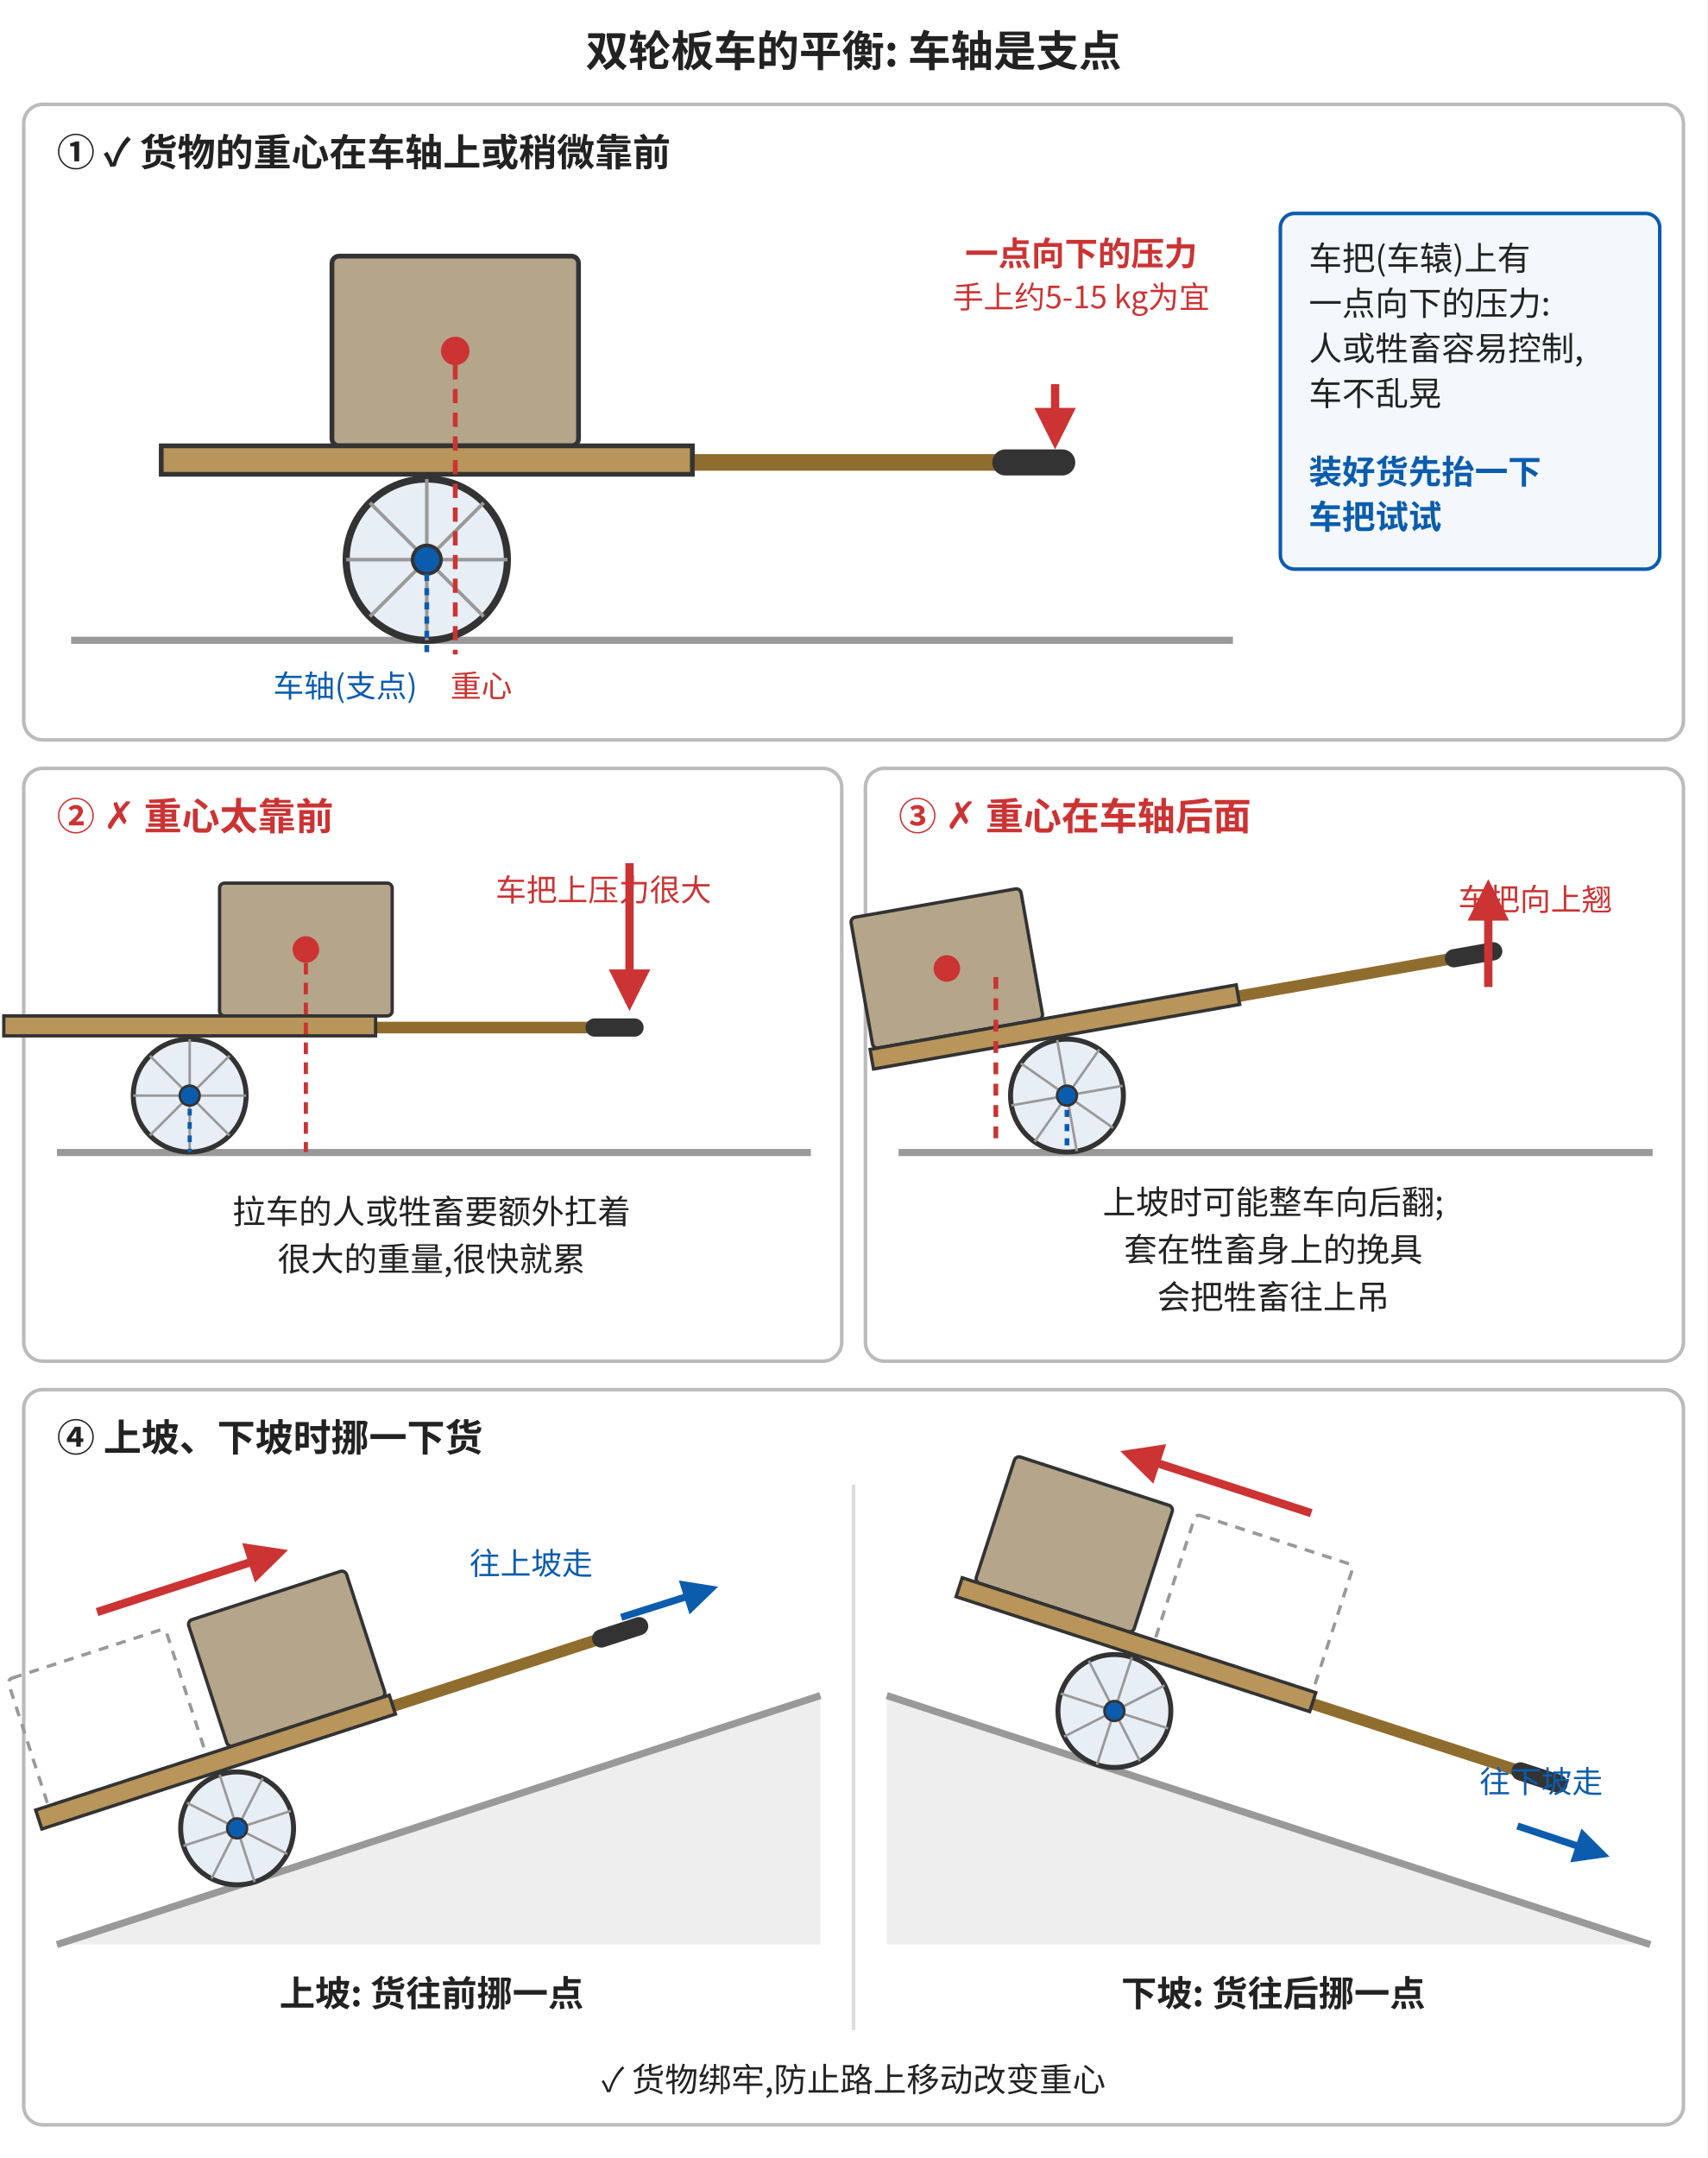
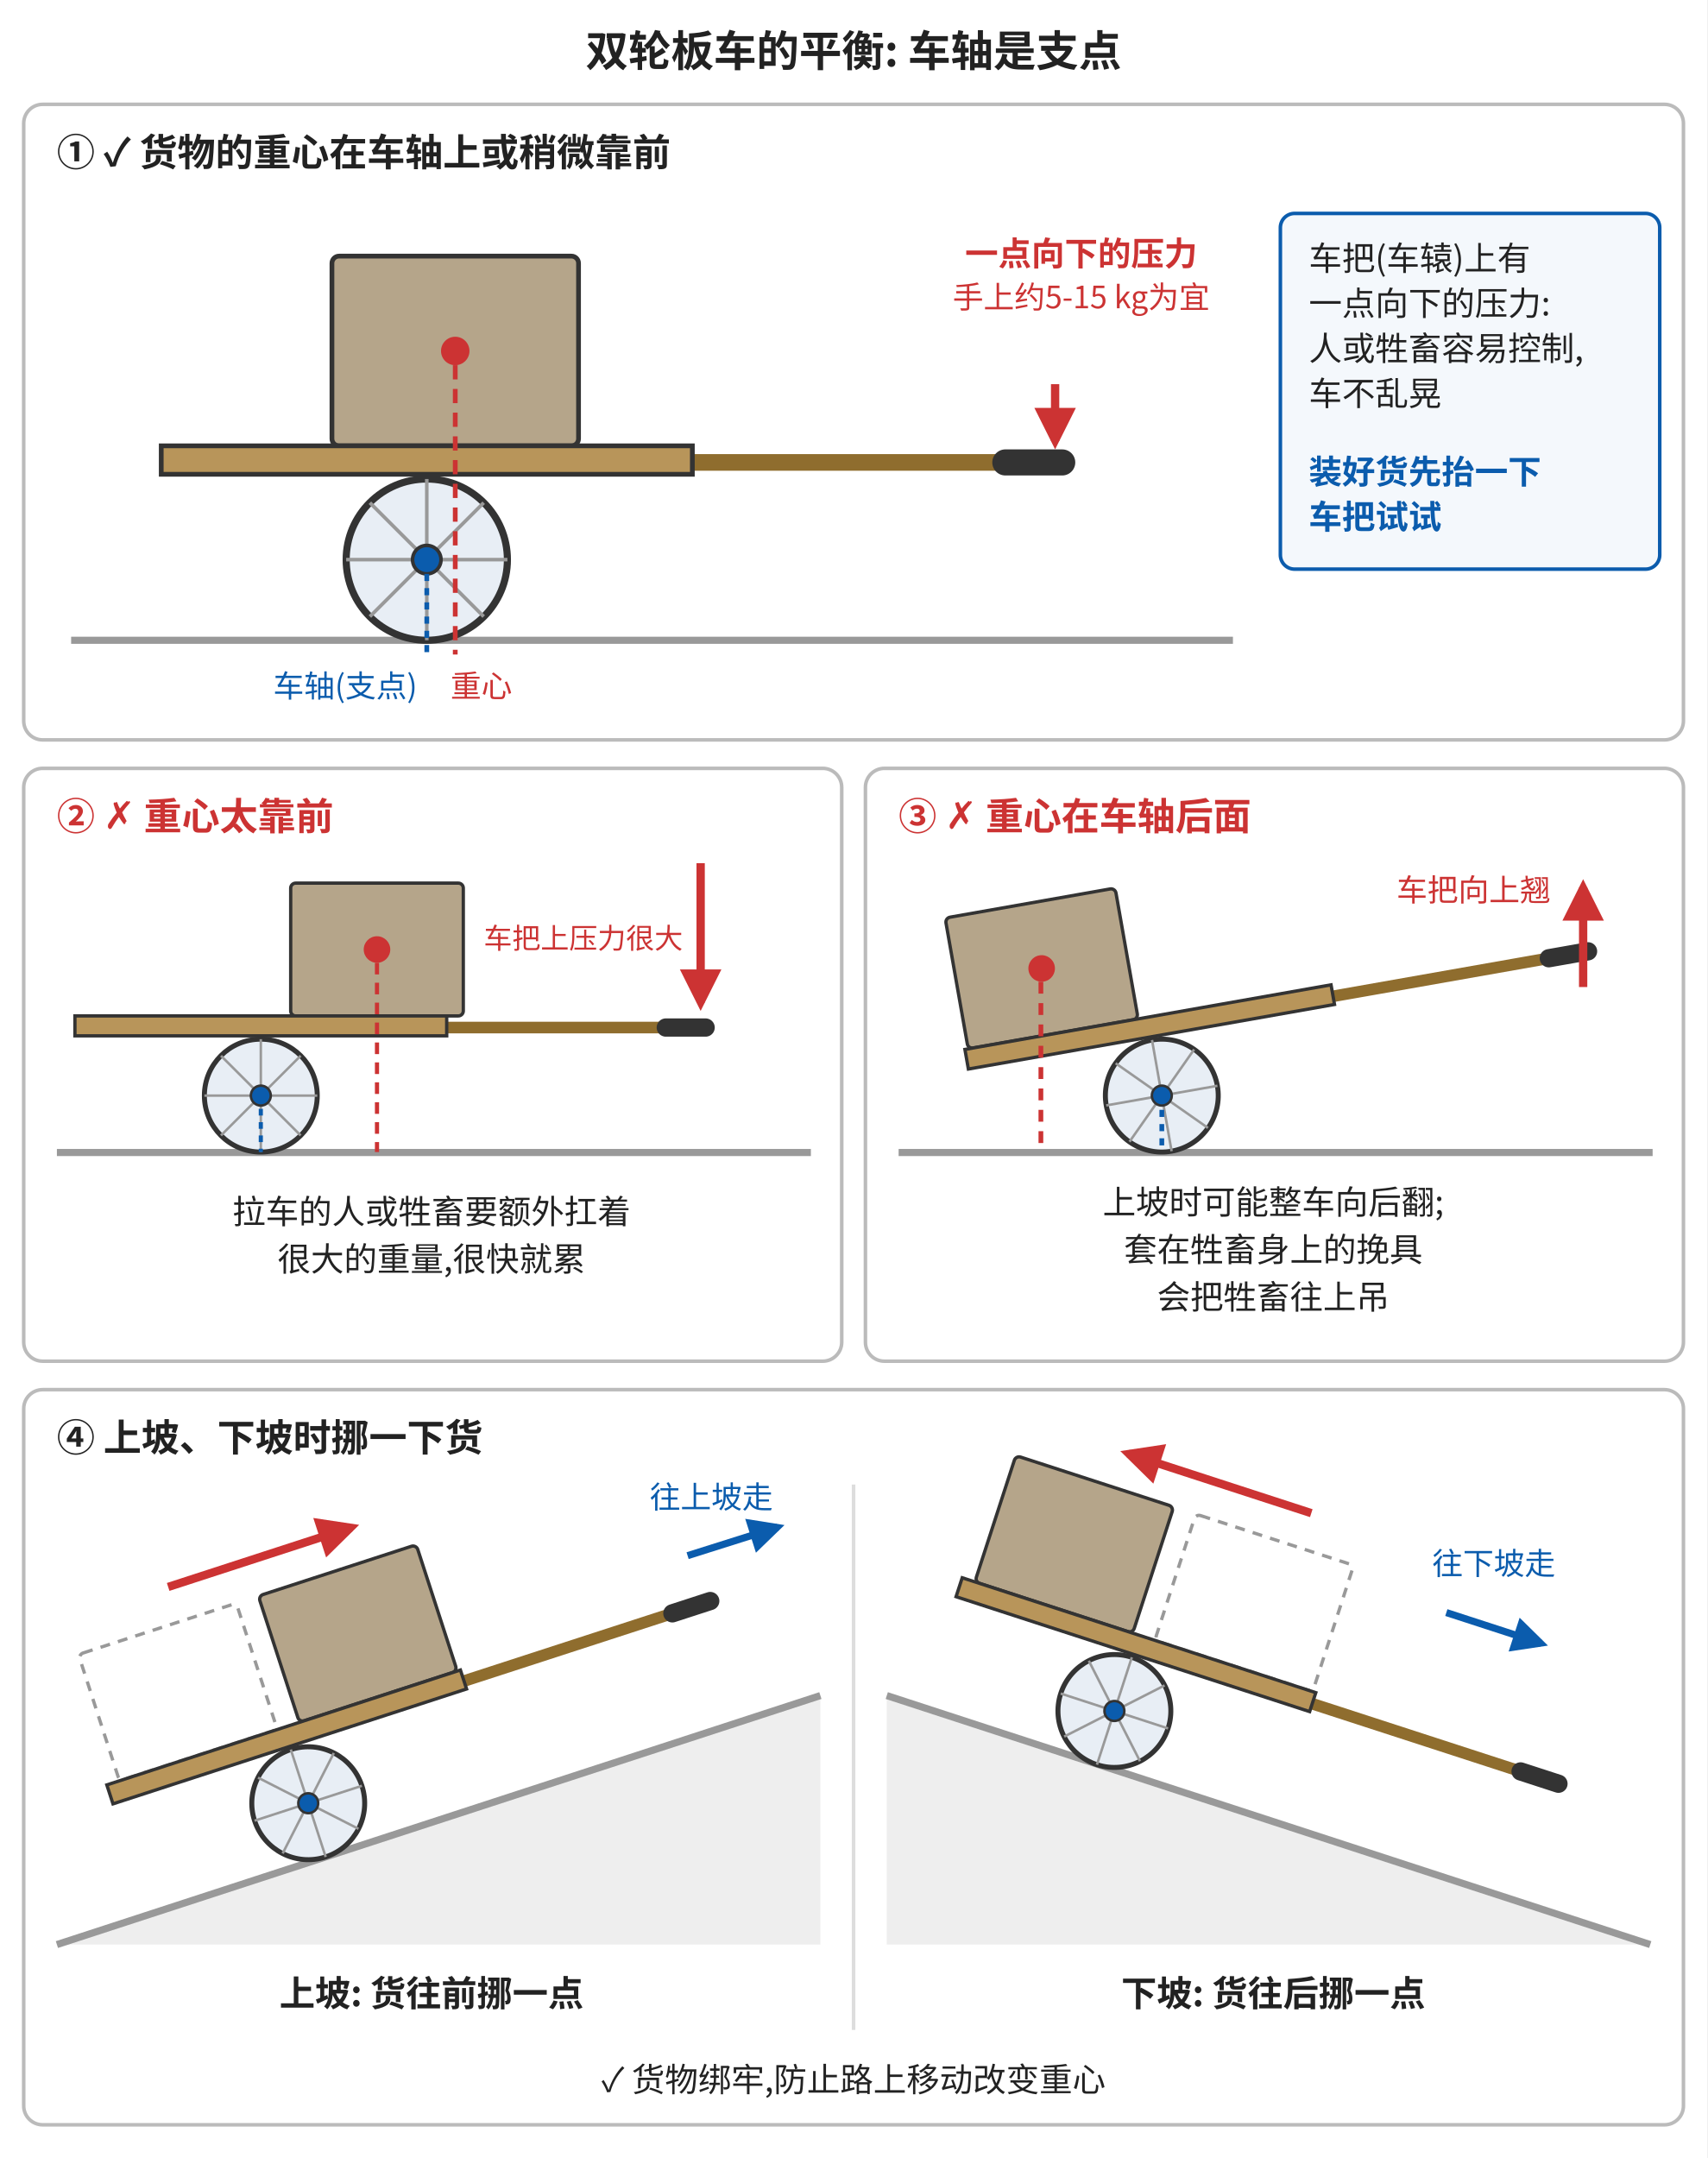
<svg xmlns="http://www.w3.org/2000/svg" viewBox="0 0 720 910" width="720" height="910" role="img" aria-label="双轮板车的平衡: 两轮车的车轴是支点,货物的重心要在车轴上或稍微靠前,车把上有一点向下的压力,人或牲畜容易控制,车不乱晃,装好货先抬一下车把试试,手上只有约5-15 kg的压力为宜。重心太靠前: 拉车的人或牲畜要额外扛着很大的重量,很快就累。重心在车轴后面: 车把会向上翘,上坡时可能整车向后翻,套在牲畜身上的挽具会把牲畜往上吊。上坡时货往前挪一点,下坡时往后挪一点;货物绑牢,防止路上移动改变重心" font-family="'Noto Sans CJK SC','PingFang SC','Microsoft YaHei',sans-serif">
  <rect width="100%" height="100%" fill="#fff" />
  <defs>
    <marker id="arR" viewBox="0 0 10 10" refX="8" refY="5" markerWidth="5" markerHeight="5" orient="auto">
      <path d="M0,0 L10,5 L0,10 Z" fill="#c33" />
    </marker>
    <marker id="arB" viewBox="0 0 10 10" refX="8" refY="5" markerWidth="5" markerHeight="5" orient="auto">
      <path d="M0,0 L10,5 L0,10 Z" fill="#0b5cad" />
    </marker>
    <g id="cart">
      <path d="M100,-41 L262,-41" stroke="#8f6d2e" stroke-width="7" stroke-linecap="round" />
      <line x1="244" y1="-41" x2="268" y2="-41" stroke="#333" stroke-width="11" stroke-linecap="round" />
      <rect x="-112" y="-48" width="224" height="12" fill="#b8955a" stroke="#333" stroke-width="2" />
      <circle r="34" fill="#e8eef5" stroke="#333" stroke-width="3" />
      <path d="M0,-34 V34 M-34,0 H34 M-24,-24 L24,24 M-24,24 L24,-24" stroke="#999" stroke-width="1.5" />
      <circle r="6" fill="#0b5cad" stroke="#333" stroke-width="1.5" />
    </g>
  </defs>
  <g fill="#222">
    <text x="360" y="28" font-size="18" font-weight="bold" text-anchor="middle">双轮板车的平衡: 车轴是支点</text>
    <rect x="10" y="44" width="700" height="268" rx="8" fill="none" stroke="#bbb" stroke-width="1.5" />
    <text x="24" y="70" font-size="16" font-weight="bold">① ✓ 货物的重心在车轴上或稍微靠前</text>
    <path d="M30,270 H520" stroke="#999" stroke-width="3" />
    <g transform="translate(180,236)">
      <rect x="-40" y="-128" width="104" height="80" rx="3" fill="#b5a58a" stroke="#333" stroke-width="2" />
      <use href="#cart" />
      <circle cx="12" cy="-88" r="6" fill="#c33" />
      <path d="M12,-82 V40" stroke="#c33" stroke-width="2" stroke-dasharray="6 4" />
      <path d="M0,6 V40" stroke="#0b5cad" stroke-width="2" stroke-dasharray="3 3" />
      <path d="M265,-74 V-50" stroke="#c33" stroke-width="3.5" marker-end="url(#arR)" />
    </g>
    <text x="190" y="294" font-size="13" fill="#c33">重心</text>
    <text x="176" y="294" font-size="13" fill="#0b5cad" text-anchor="end">车轴(支点)</text>
    <text x="456" y="112" font-size="14" font-weight="bold" fill="#c33" text-anchor="middle">一点向下的压力</text>
    <text x="456" y="130" font-size="13" fill="#c33" text-anchor="middle">手上约5-15 kg为宜</text>
    <rect x="540" y="90" width="160" height="150" rx="6" fill="#f4f8fc" stroke="#0b5cad" stroke-width="1.5" />
    <text x="552" y="114" font-size="14">车把(车辕)上有</text>
    <text x="552" y="133" font-size="14">一点向下的压力:</text>
    <text x="552" y="152" font-size="14">人或牲畜容易控制,</text>
    <text x="552" y="171" font-size="14">车不乱晃</text>
    <text x="552" y="204" font-size="14" font-weight="bold" fill="#0b5cad">装好货先抬一下</text>
    <text x="552" y="223" font-size="14" font-weight="bold" fill="#0b5cad">车把试试</text>
    <rect x="10" y="324" width="345" height="250" rx="8" fill="none" stroke="#bbb" stroke-width="1.5" />
    <text x="24" y="350" font-size="16" font-weight="bold" fill="#c33">② ✗ 重心太靠前</text>
    <path d="M24,486 H342" stroke="#999" stroke-width="3" />
-     <g transform="translate(80,462) scale(0.7)">
+     <g transform="translate(110,462) scale(0.7)">
      <rect x="18" y="-128" width="104" height="80" rx="3" fill="#b5a58a" stroke="#333" stroke-width="2" />
      <use href="#cart" />
      <circle cx="70" cy="-88" r="8" fill="#c33" />
      <path d="M70,-80 V34" stroke="#c33" stroke-width="2.5" stroke-dasharray="7 5" />
      <path d="M0,8 V34" stroke="#0b5cad" stroke-width="2.5" stroke-dasharray="4 4" />
      <path d="M265,-140 V-56" stroke="#c33" stroke-width="5" marker-end="url(#arR)" />
    </g>
-     <text x="300" y="380" font-size="13" fill="#c33" text-anchor="end">车把上压力很大</text>
+     <text x="288" y="400" font-size="12" fill="#c33" text-anchor="end">车把上压力很大</text>
    <text x="182" y="516" font-size="14" text-anchor="middle">拉车的人或牲畜要额外扛着</text>
    <text x="182" y="536" font-size="14" text-anchor="middle">很大的重量,很快就累</text>
    <rect x="365" y="324" width="345" height="250" rx="8" fill="none" stroke="#bbb" stroke-width="1.5" />
    <text x="379" y="350" font-size="16" font-weight="bold" fill="#c33">③ ✗ 重心在车轴后面</text>
    <path d="M379,486 H697" stroke="#999" stroke-width="3" />
-     <g transform="translate(450,462) rotate(-10) scale(0.7)">
+     <g transform="translate(490,462) rotate(-10) scale(0.7)">
      <rect x="-110" y="-128" width="104" height="80" rx="3" fill="#b5a58a" stroke="#333" stroke-width="2" />
      <use href="#cart" />
      <circle cx="-58" cy="-88" r="8" fill="#c33" />
      <path d="M265,-20 V-80" stroke="#c33" stroke-width="5" marker-end="url(#arR)" transform="rotate(10 265 -41)" />
    </g>
-     <path d="M420,412 V484" stroke="#c33" stroke-width="2" stroke-dasharray="5 4" />
-     <path d="M450,468 V484" stroke="#0b5cad" stroke-width="2" stroke-dasharray="3 3" />
-     <text x="680" y="384" font-size="13" fill="#c33" text-anchor="end">车把向上翘</text>
+     <path d="M439,414 V484" stroke="#c33" stroke-width="2" stroke-dasharray="5 4" />
+     <path d="M490,468 V484" stroke="#0b5cad" stroke-width="2" stroke-dasharray="3 3" />
+     <text x="654" y="380" font-size="13" fill="#c33" text-anchor="end">车把向上翘</text>
    <text x="537" y="512" font-size="14" text-anchor="middle">上坡时可能整车向后翻;</text>
    <text x="537" y="532" font-size="14" text-anchor="middle">套在牲畜身上的挽具</text>
    <text x="537" y="552" font-size="14" text-anchor="middle">会把牲畜往上吊</text>
    <rect x="10" y="586" width="700" height="310" rx="8" fill="none" stroke="#bbb" stroke-width="1.5" />
    <text x="24" y="612" font-size="16" font-weight="bold">④ 上坡、下坡时挪一下货</text>
    <line x1="360" y1="626" x2="360" y2="856" stroke="#ddd" stroke-width="1.5" />
    <path d="M24,820 L346,715 V820 Z" fill="#eee" />
    <path d="M24,820 L346,715" stroke="#999" stroke-width="3" />
-     <g transform="translate(100,771) rotate(-18) scale(0.7)">
+     <g transform="translate(130,760.4) rotate(-18) scale(0.7)">
      <rect x="10" y="-128" width="100" height="80" rx="3" fill="#b5a58a" stroke="#333" stroke-width="2" />
      <rect x="-104" y="-128" width="100" height="80" rx="3" fill="none" stroke="#999" stroke-width="2" stroke-dasharray="6 5" />
      <use href="#cart" />
      <path d="M-40,-150 H76" stroke="#c33" stroke-width="5" marker-end="url(#arR)" />
    </g>
-     <path d="M262,682 L300,670" stroke="#0b5cad" stroke-width="3" marker-end="url(#arB)" />
-     <text x="250" y="664" font-size="13" fill="#0b5cad" text-anchor="end">往上坡走</text>
+     <path d="M290,656 L328,644" stroke="#0b5cad" stroke-width="3" marker-end="url(#arB)" />
+     <text x="300" y="636" font-size="13" fill="#0b5cad" text-anchor="middle">往上坡走</text>
    <text x="182" y="846" font-size="15" font-weight="bold" text-anchor="middle">上坡: 货往前挪一点</text>
    <path d="M374,715 L696,820 H374 Z" fill="#eee" />
    <path d="M374,715 L696,820" stroke="#999" stroke-width="3" />
    <g transform="translate(470,721.5) rotate(18) scale(0.7)">
      <rect x="-104" y="-128" width="100" height="80" rx="3" fill="#b5a58a" stroke="#333" stroke-width="2" />
      <rect x="10" y="-128" width="100" height="80" rx="3" fill="none" stroke="#999" stroke-width="2" stroke-dasharray="6 5" />
      <use href="#cart" />
      <path d="M76,-150 H-40" stroke="#c33" stroke-width="5" marker-end="url(#arR)" />
    </g>
-     <path d="M640,770 L676,782" stroke="#0b5cad" stroke-width="3" marker-end="url(#arB)" />
-     <text x="650" y="756" font-size="13" fill="#0b5cad" text-anchor="middle">往下坡走</text>
+     <path d="M610,680 L650,693" stroke="#0b5cad" stroke-width="3" marker-end="url(#arB)" />
+     <text x="630" y="664" font-size="13" fill="#0b5cad" text-anchor="middle">往下坡走</text>
    <text x="537" y="846" font-size="15" font-weight="bold" text-anchor="middle">下坡: 货往后挪一点</text>
    <text x="360" y="882" font-size="14" text-anchor="middle">✓ 货物绑牢,防止路上移动改变重心</text>
  </g>
</svg>
